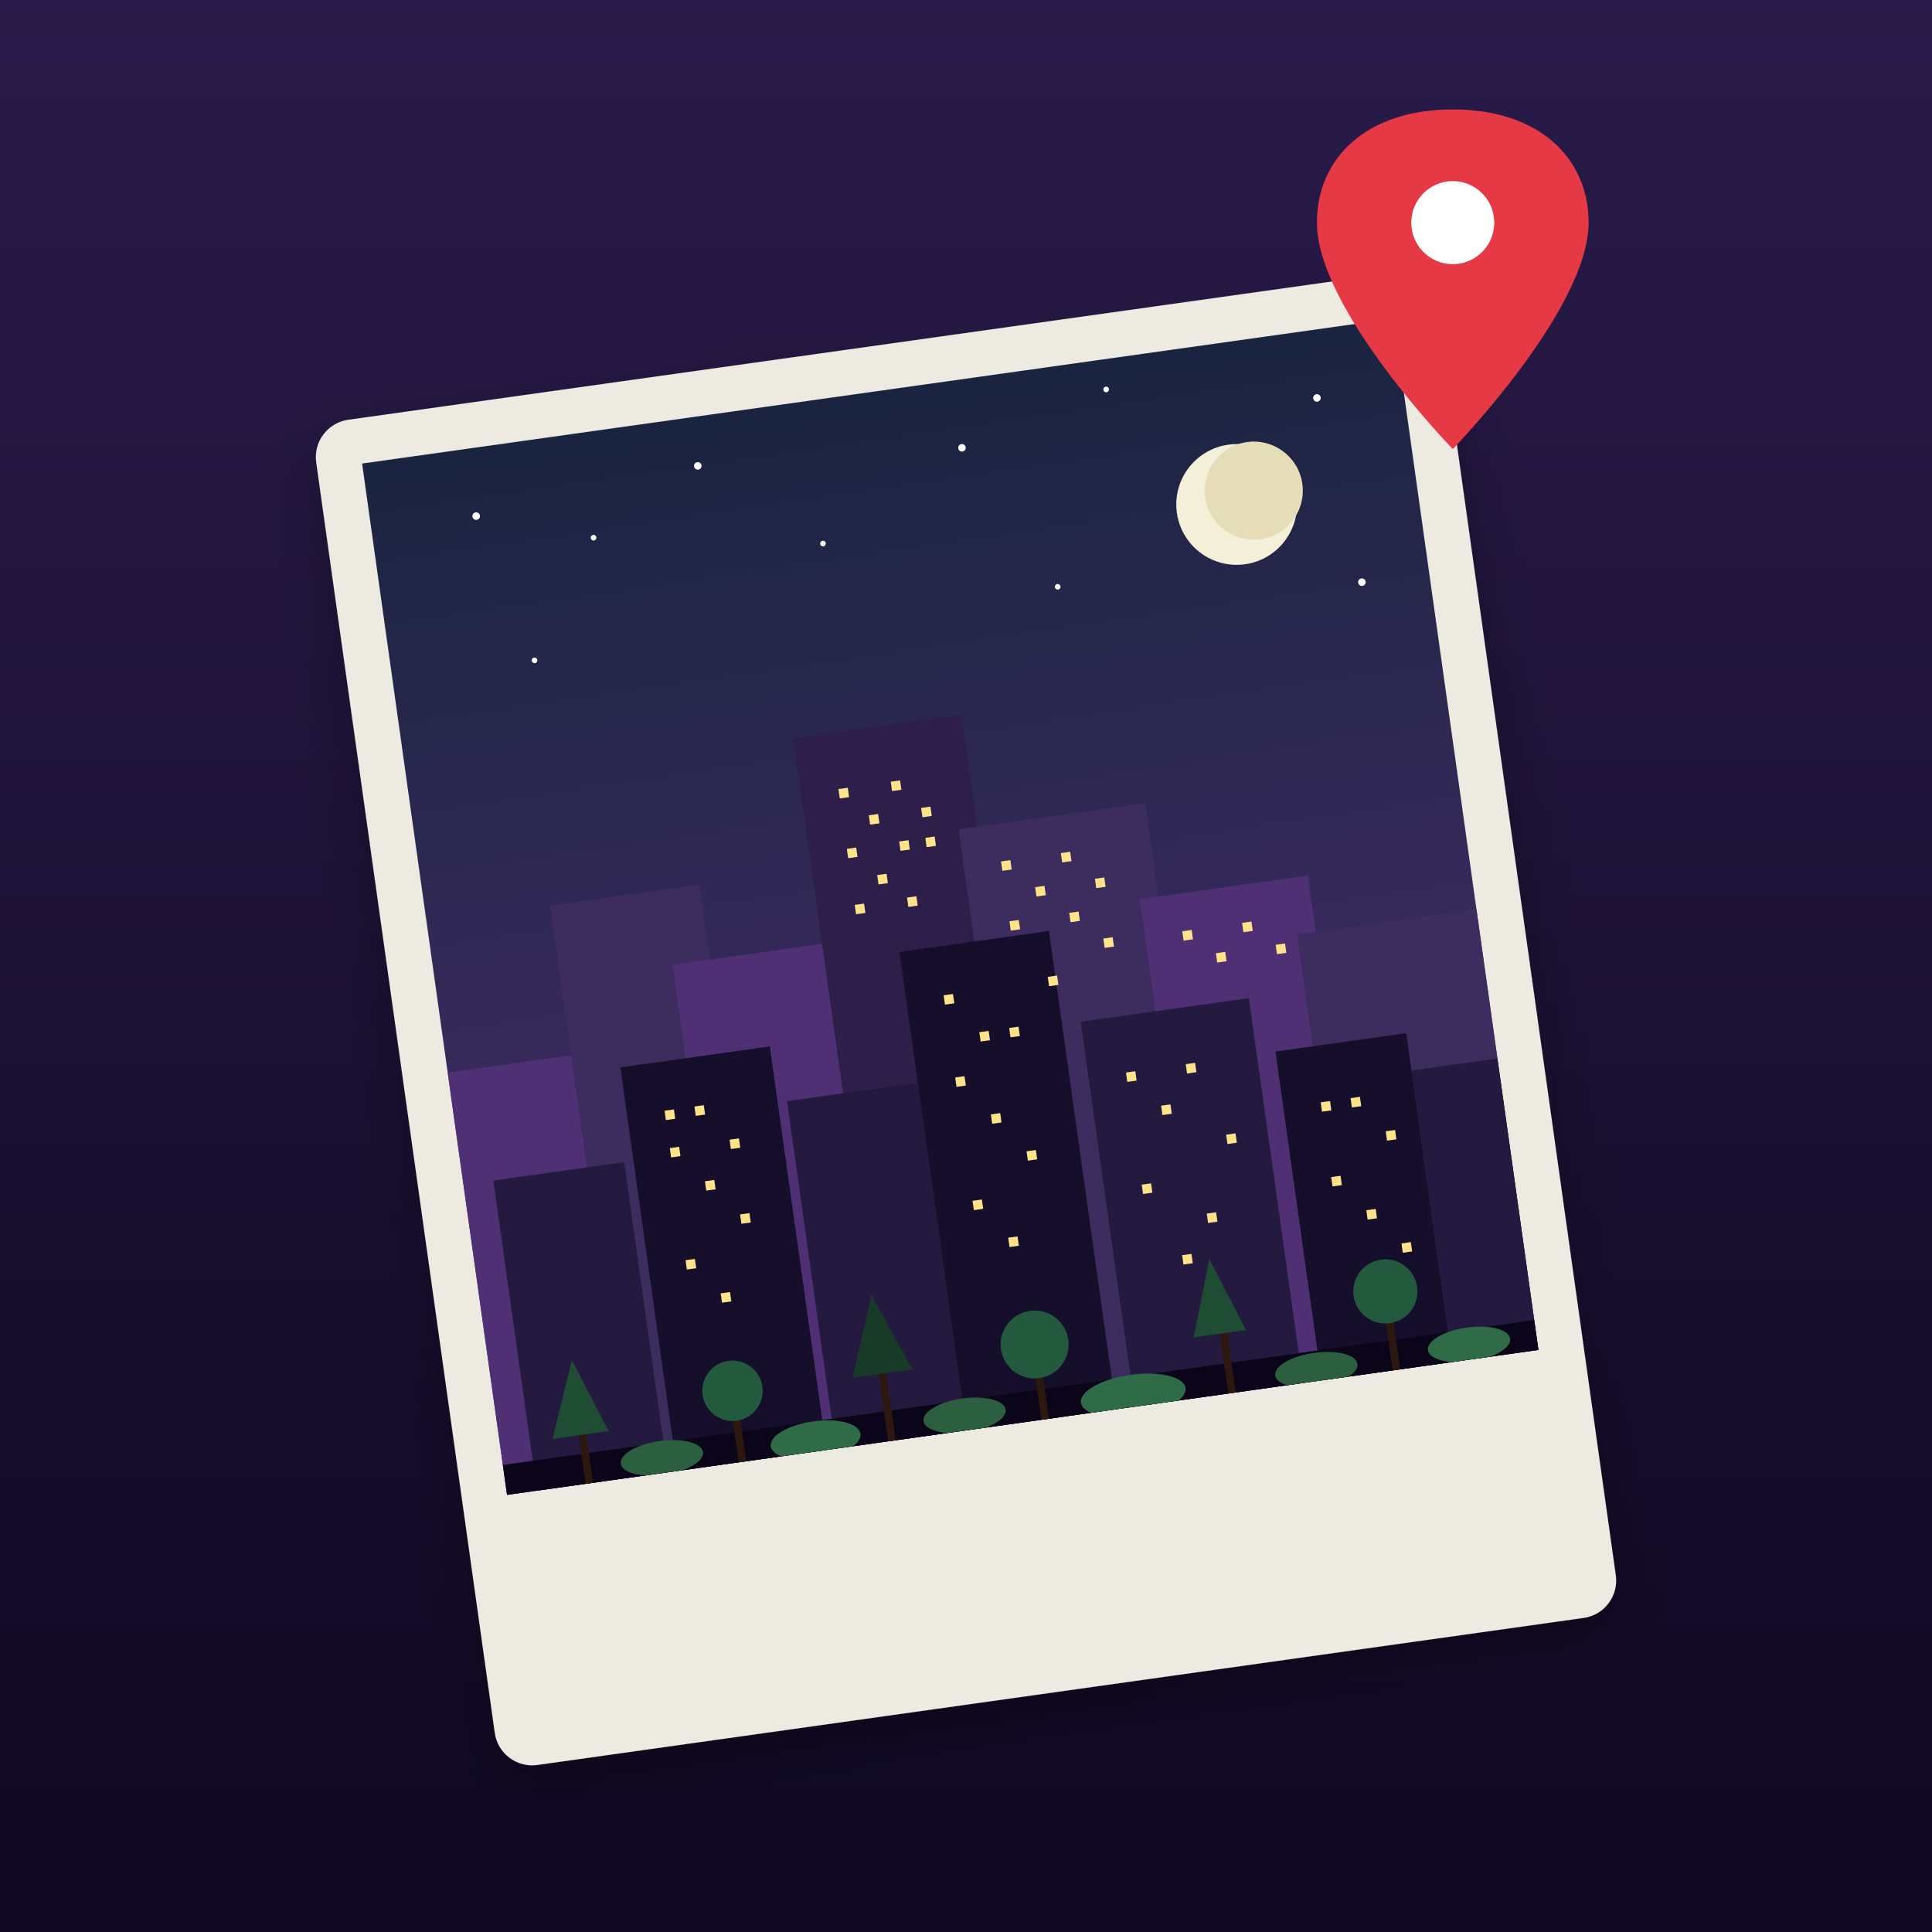
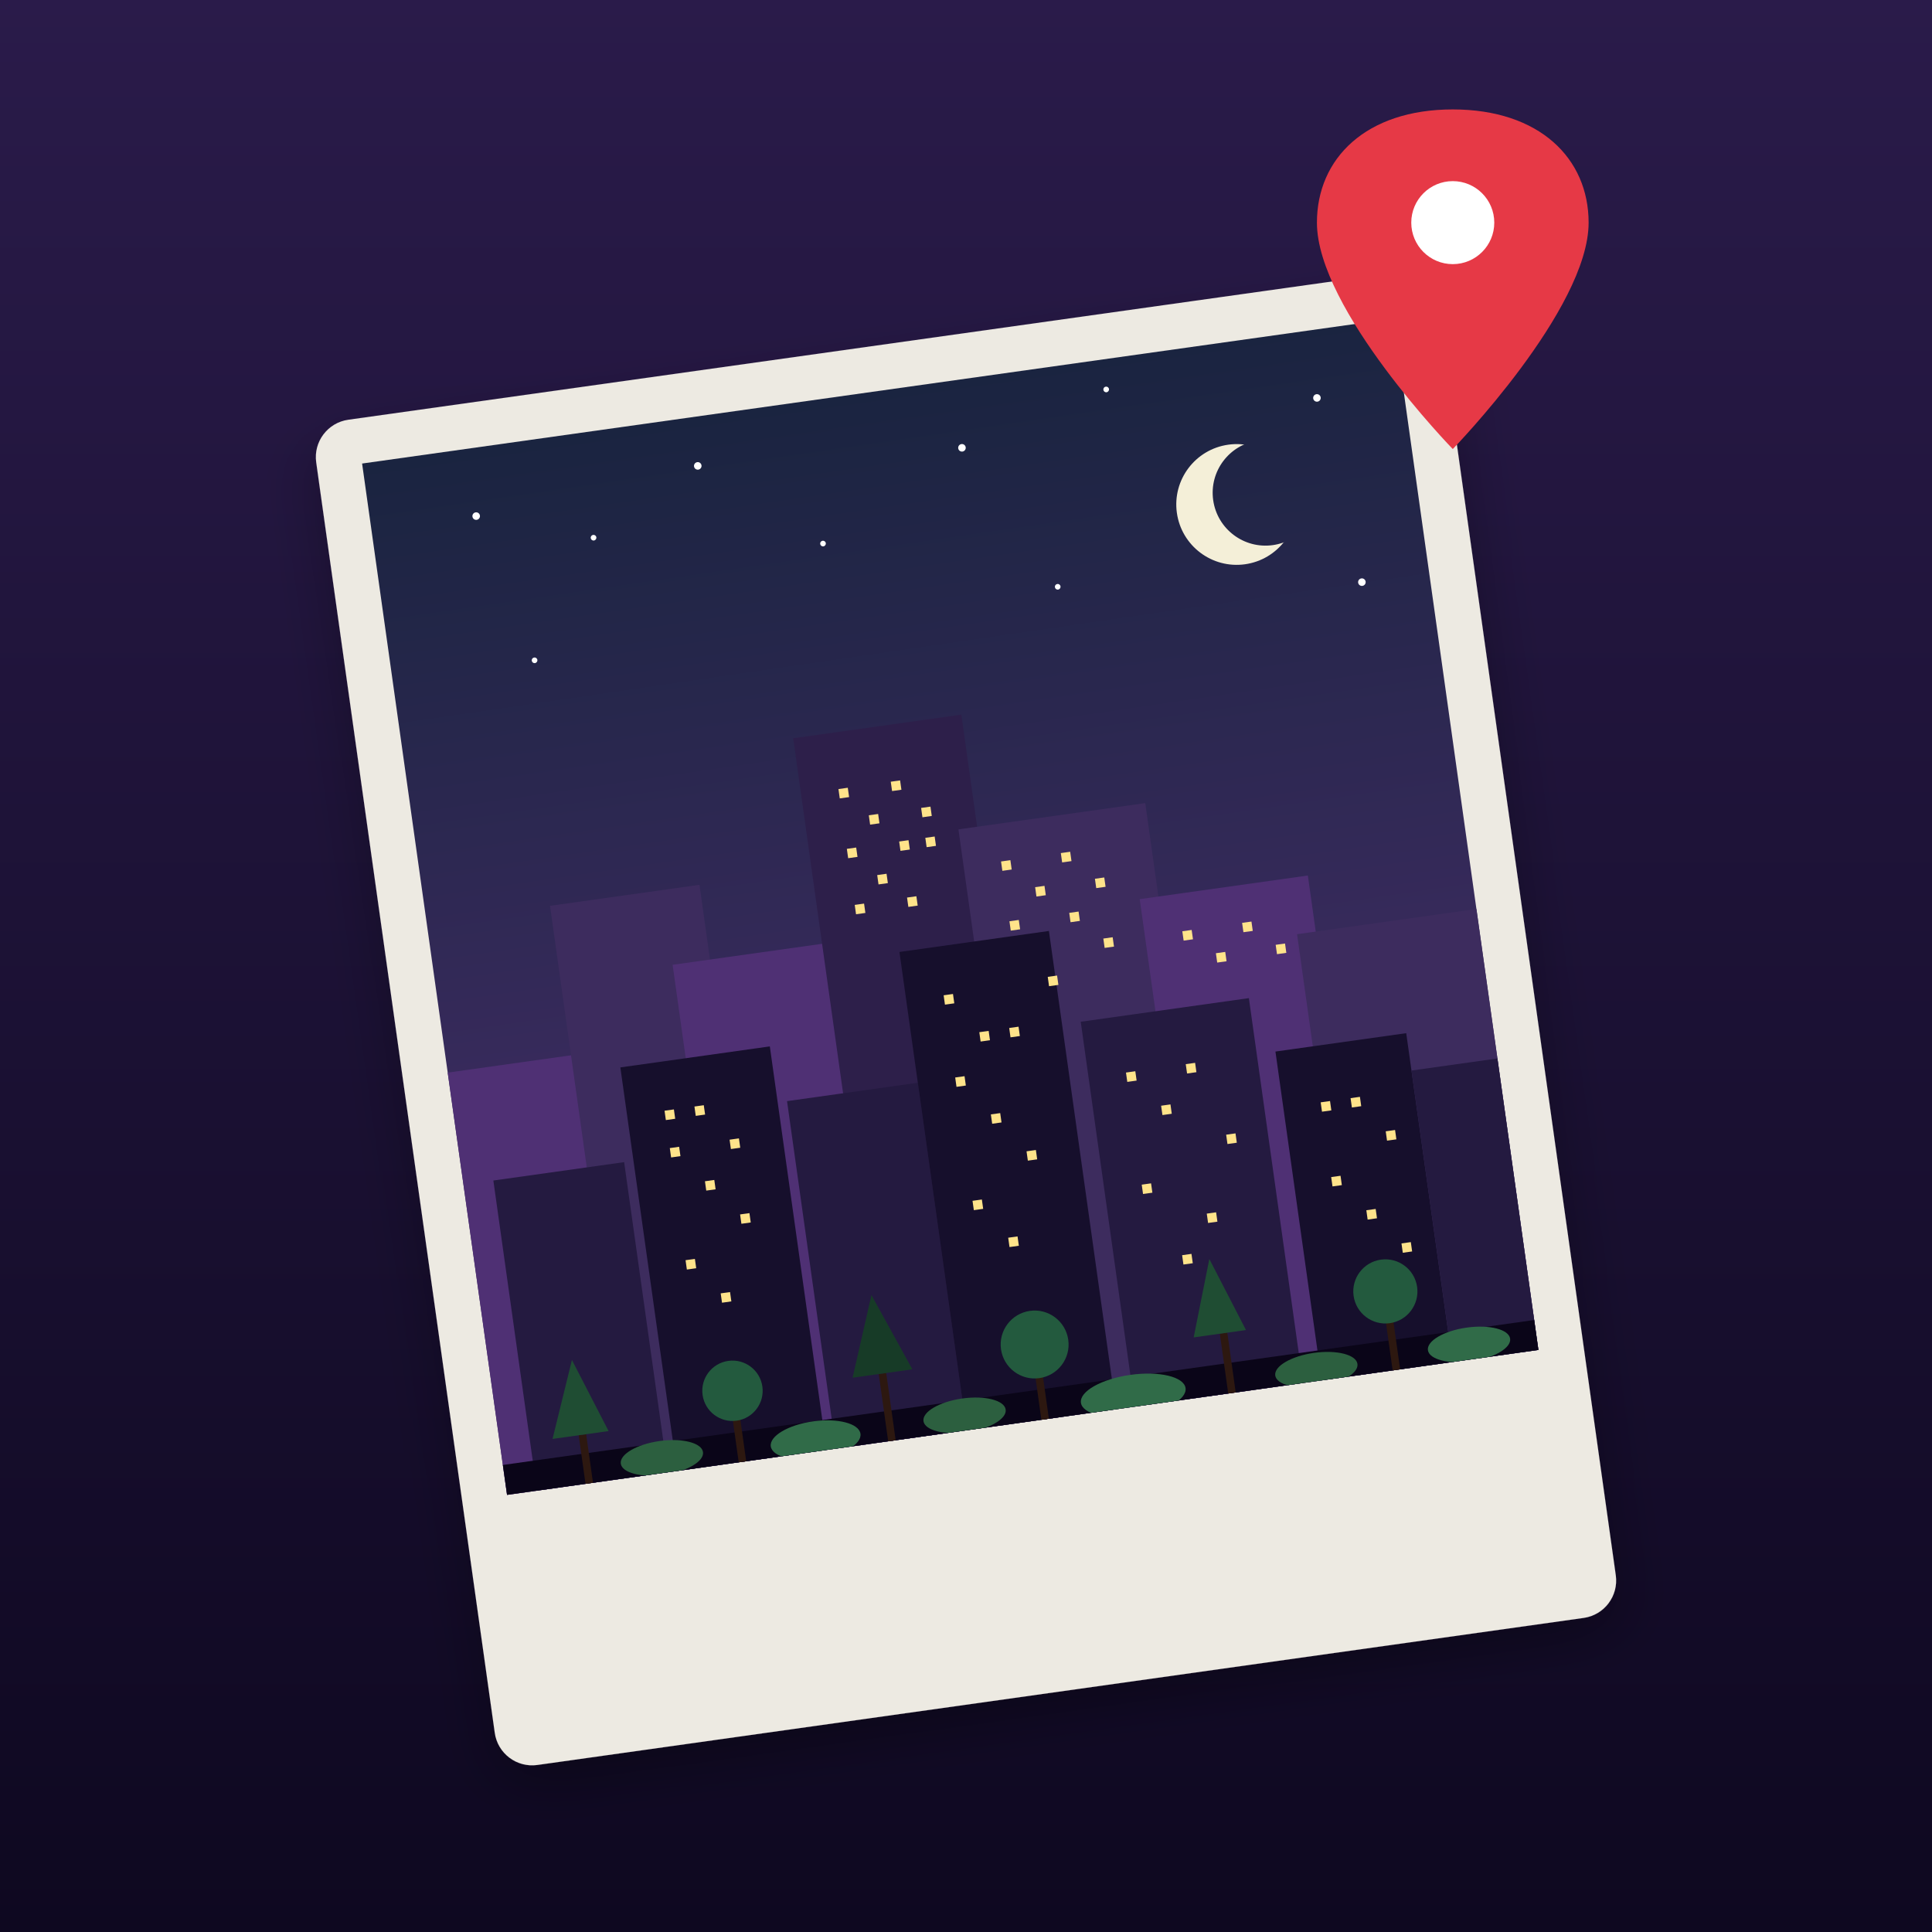
<svg xmlns="http://www.w3.org/2000/svg" viewBox="0 0 1024 1024" width="1024" height="1024">
  <defs>
    <linearGradient id="bg" x1="0" y1="0" x2="0" y2="1">
      <stop offset="0%" stop-color="#2A1B4A" />
      <stop offset="100%" stop-color="#0E0820" />
    </linearGradient>
    <linearGradient id="sky" x1="0" y1="0" x2="0" y2="1">
      <stop offset="0%" stop-color="#1A2440" />
      <stop offset="100%" stop-color="#4B2E6E" />
    </linearGradient>
    <filter id="polaroidShadow" x="-20%" y="-20%" width="140%" height="140%">
      <feGaussianBlur in="SourceAlpha" stdDeviation="14" />
      <feOffset dy="12" />
      <feComponentTransfer>
        <feFuncA type="linear" slope="0.28" />
      </feComponentTransfer>
      <feMerge>
        <feMergeNode />
        <feMergeNode in="SourceGraphic" />
      </feMerge>
    </filter>
    <clipPath id="photoClip">
      <rect x="-276" y="-336" width="552" height="552" />
    </clipPath>
+     <mask id="moonMask">
+       <rect x="-276" y="-336" width="552" height="552" fill="white" />
+       <circle cx="196" cy="-254" r="28" fill="black" />
+     </mask>
  </defs>
  <rect width="1024" height="1024" fill="url(#bg)" />
  <g transform="translate(512 540) rotate(-8)">
    <rect x="-300" y="-360" width="600" height="720" rx="20" fill="#EDEAE2" filter="url(#polaroidShadow)" />
    <g clip-path="url(#photoClip)">
      <rect x="-276" y="-336" width="552" height="552" fill="url(#sky)" />
-       <circle cx="180" cy="-250" r="32" fill="#F4EFD8" />
-       <circle cx="190" cy="-256" r="26" fill="#E5DDB8" />
+       <circle cx="180" cy="-250" r="32" fill="#F4EFD8" mask="url(#moonMask)" />
      <g fill="#FFFFFF">
        <circle cx="-220" cy="-300" r="2" />
        <circle cx="-160" cy="-280" r="1.5" />
        <circle cx="-100" cy="-310" r="2" />
        <circle cx="-40" cy="-260" r="1.5" />
        <circle cx="40" cy="-300" r="2" />
        <circle cx="120" cy="-320" r="1.5" />
        <circle cx="230" cy="-300" r="2" />
        <circle cx="-200" cy="-220" r="1.5" />
        <circle cx="80" cy="-220" r="1.5" />
        <circle cx="240" cy="-200" r="2" />
      </g>
      <rect x="-276" y="-10" width="100" height="226" fill="#4F3074" />
      <rect x="-210" y="-90" width="80" height="306" fill="#3D2C5E" />
      <rect x="-150" y="-50" width="110" height="266" fill="#4F3074" />
      <rect x="-70" y="-160" width="90" height="376" fill="#2D1F4A" />
      <rect x="10" y="-100" width="100" height="316" fill="#3D2C5E" />
      <rect x="100" y="-50" width="90" height="266" fill="#4F3074" />
      <rect x="180" y="-20" width="96" height="236" fill="#3D2C5E" />
      <rect x="-260" y="50" width="70" height="166" fill="#241A40" />
      <rect x="-185" y="0" width="80" height="216" fill="#160F2C" />
      <rect x="-100" y="30" width="70" height="186" fill="#241A40" />
      <rect x="-30" y="-40" width="80" height="256" fill="#160F2C" />
      <rect x="60" y="10" width="90" height="206" fill="#241A40" />
      <rect x="160" y="40" width="70" height="176" fill="#160F2C" />
      <rect x="230" y="60" width="46" height="156" fill="#241A40" />
      <g fill="#FFE38A">
        <rect x="-50" y="-130" width="5" height="5" />
        <rect x="-22" y="-130" width="5" height="5" />
        <rect x="-36" y="-114" width="5" height="5" />
        <rect x="-8" y="-114" width="5" height="5" />
        <rect x="-50" y="-98" width="5" height="5" />
        <rect x="-22" y="-98" width="5" height="5" />
        <rect x="-8" y="-98" width="5" height="5" />
        <rect x="-36" y="-82" width="5" height="5" />
        <rect x="-50" y="-68" width="5" height="5" />
        <rect x="-22" y="-68" width="5" height="5" />
        <rect x="30" y="-80" width="5" height="5" />
        <rect x="62" y="-80" width="5" height="5" />
        <rect x="46" y="-64" width="5" height="5" />
        <rect x="78" y="-64" width="5" height="5" />
        <rect x="30" y="-48" width="5" height="5" />
        <rect x="62" y="-48" width="5" height="5" />
        <rect x="78" y="-32" width="5" height="5" />
        <rect x="46" y="-16" width="5" height="5" />
        <rect x="120" y="-30" width="5" height="5" />
        <rect x="152" y="-30" width="5" height="5" />
        <rect x="136" y="-16" width="5" height="5" />
        <rect x="168" y="-16" width="5" height="5" />
        <rect x="-165" y="26" width="5" height="5" />
        <rect x="-149" y="26" width="5" height="5" />
        <rect x="-133" y="46" width="5" height="5" />
        <rect x="-165" y="46" width="5" height="5" />
        <rect x="-149" y="66" width="5" height="5" />
        <rect x="-133" y="86" width="5" height="5" />
        <rect x="-165" y="106" width="5" height="5" />
        <rect x="-149" y="126" width="5" height="5" />
        <rect x="-10" y="-14" width="5" height="5" />
        <rect x="6" y="8" width="5" height="5" />
        <rect x="22" y="8" width="5" height="5" />
        <rect x="-10" y="30" width="5" height="5" />
        <rect x="6" y="52" width="5" height="5" />
        <rect x="22" y="74" width="5" height="5" />
        <rect x="-10" y="96" width="5" height="5" />
        <rect x="6" y="118" width="5" height="5" />
        <rect x="80" y="40" width="5" height="5" />
        <rect x="112" y="40" width="5" height="5" />
        <rect x="96" y="60" width="5" height="5" />
        <rect x="128" y="80" width="5" height="5" />
        <rect x="80" y="100" width="5" height="5" />
        <rect x="112" y="120" width="5" height="5" />
        <rect x="96" y="140" width="5" height="5" />
        <rect x="180" y="70" width="5" height="5" />
        <rect x="196" y="70" width="5" height="5" />
        <rect x="212" y="90" width="5" height="5" />
        <rect x="180" y="110" width="5" height="5" />
        <rect x="196" y="130" width="5" height="5" />
        <rect x="212" y="150" width="5" height="5" />
      </g>
      <rect x="-276" y="200" width="552" height="16" fill="#0A0518" />
      <g>
        <rect x="-234" y="190" width="4" height="26" fill="#2D1810" />
        <polygon points="-248,190 -218,190 -232,150" fill="#1F4D33" />
        <ellipse cx="-192" cy="208" rx="22" ry="9" fill="#2C5F3F" />
        <rect x="-152" y="188" width="4" height="28" fill="#2D1810" />
        <circle cx="-150" cy="178" r="16" fill="#235A3E" />
        <ellipse cx="-110" cy="210" rx="24" ry="10" fill="#306B48" />
        <rect x="-72" y="180" width="4" height="36" fill="#2D1810" />
        <polygon points="-86,180 -54,180 -70,138" fill="#173B27" />
        <ellipse cx="-30" cy="208" rx="22" ry="9" fill="#2C5F3F" />
        <rect x="10" y="186" width="4" height="30" fill="#2D1810" />
        <circle cx="12" cy="176" r="18" fill="#235A3E" />
        <ellipse cx="60" cy="210" rx="28" ry="11" fill="#306B48" />
        <rect x="110" y="184" width="4" height="32" fill="#2D1810" />
        <polygon points="124,184 96,184 110,144" fill="#1F4D33" />
        <ellipse cx="158" cy="210" rx="22" ry="9" fill="#2C5F3F" />
        <rect x="198" y="186" width="4" height="30" fill="#2D1810" />
        <circle cx="200" cy="174" r="17" fill="#235A3E" />
        <ellipse cx="240" cy="208" rx="22" ry="9" fill="#306B48" />
      </g>
    </g>
  </g>
  <g transform="translate(770 130)">
    <path d="M0,-72 C46,-72 72,-46 72,-12 C72,34 0,108 0,108 C0,108 -72,34 -72,-12 C-72,-46 -46,-72 0,-72 Z" fill="#E63946" />
    <circle cx="0" cy="-12" r="22" fill="#FFFFFF" />
  </g>
</svg>
